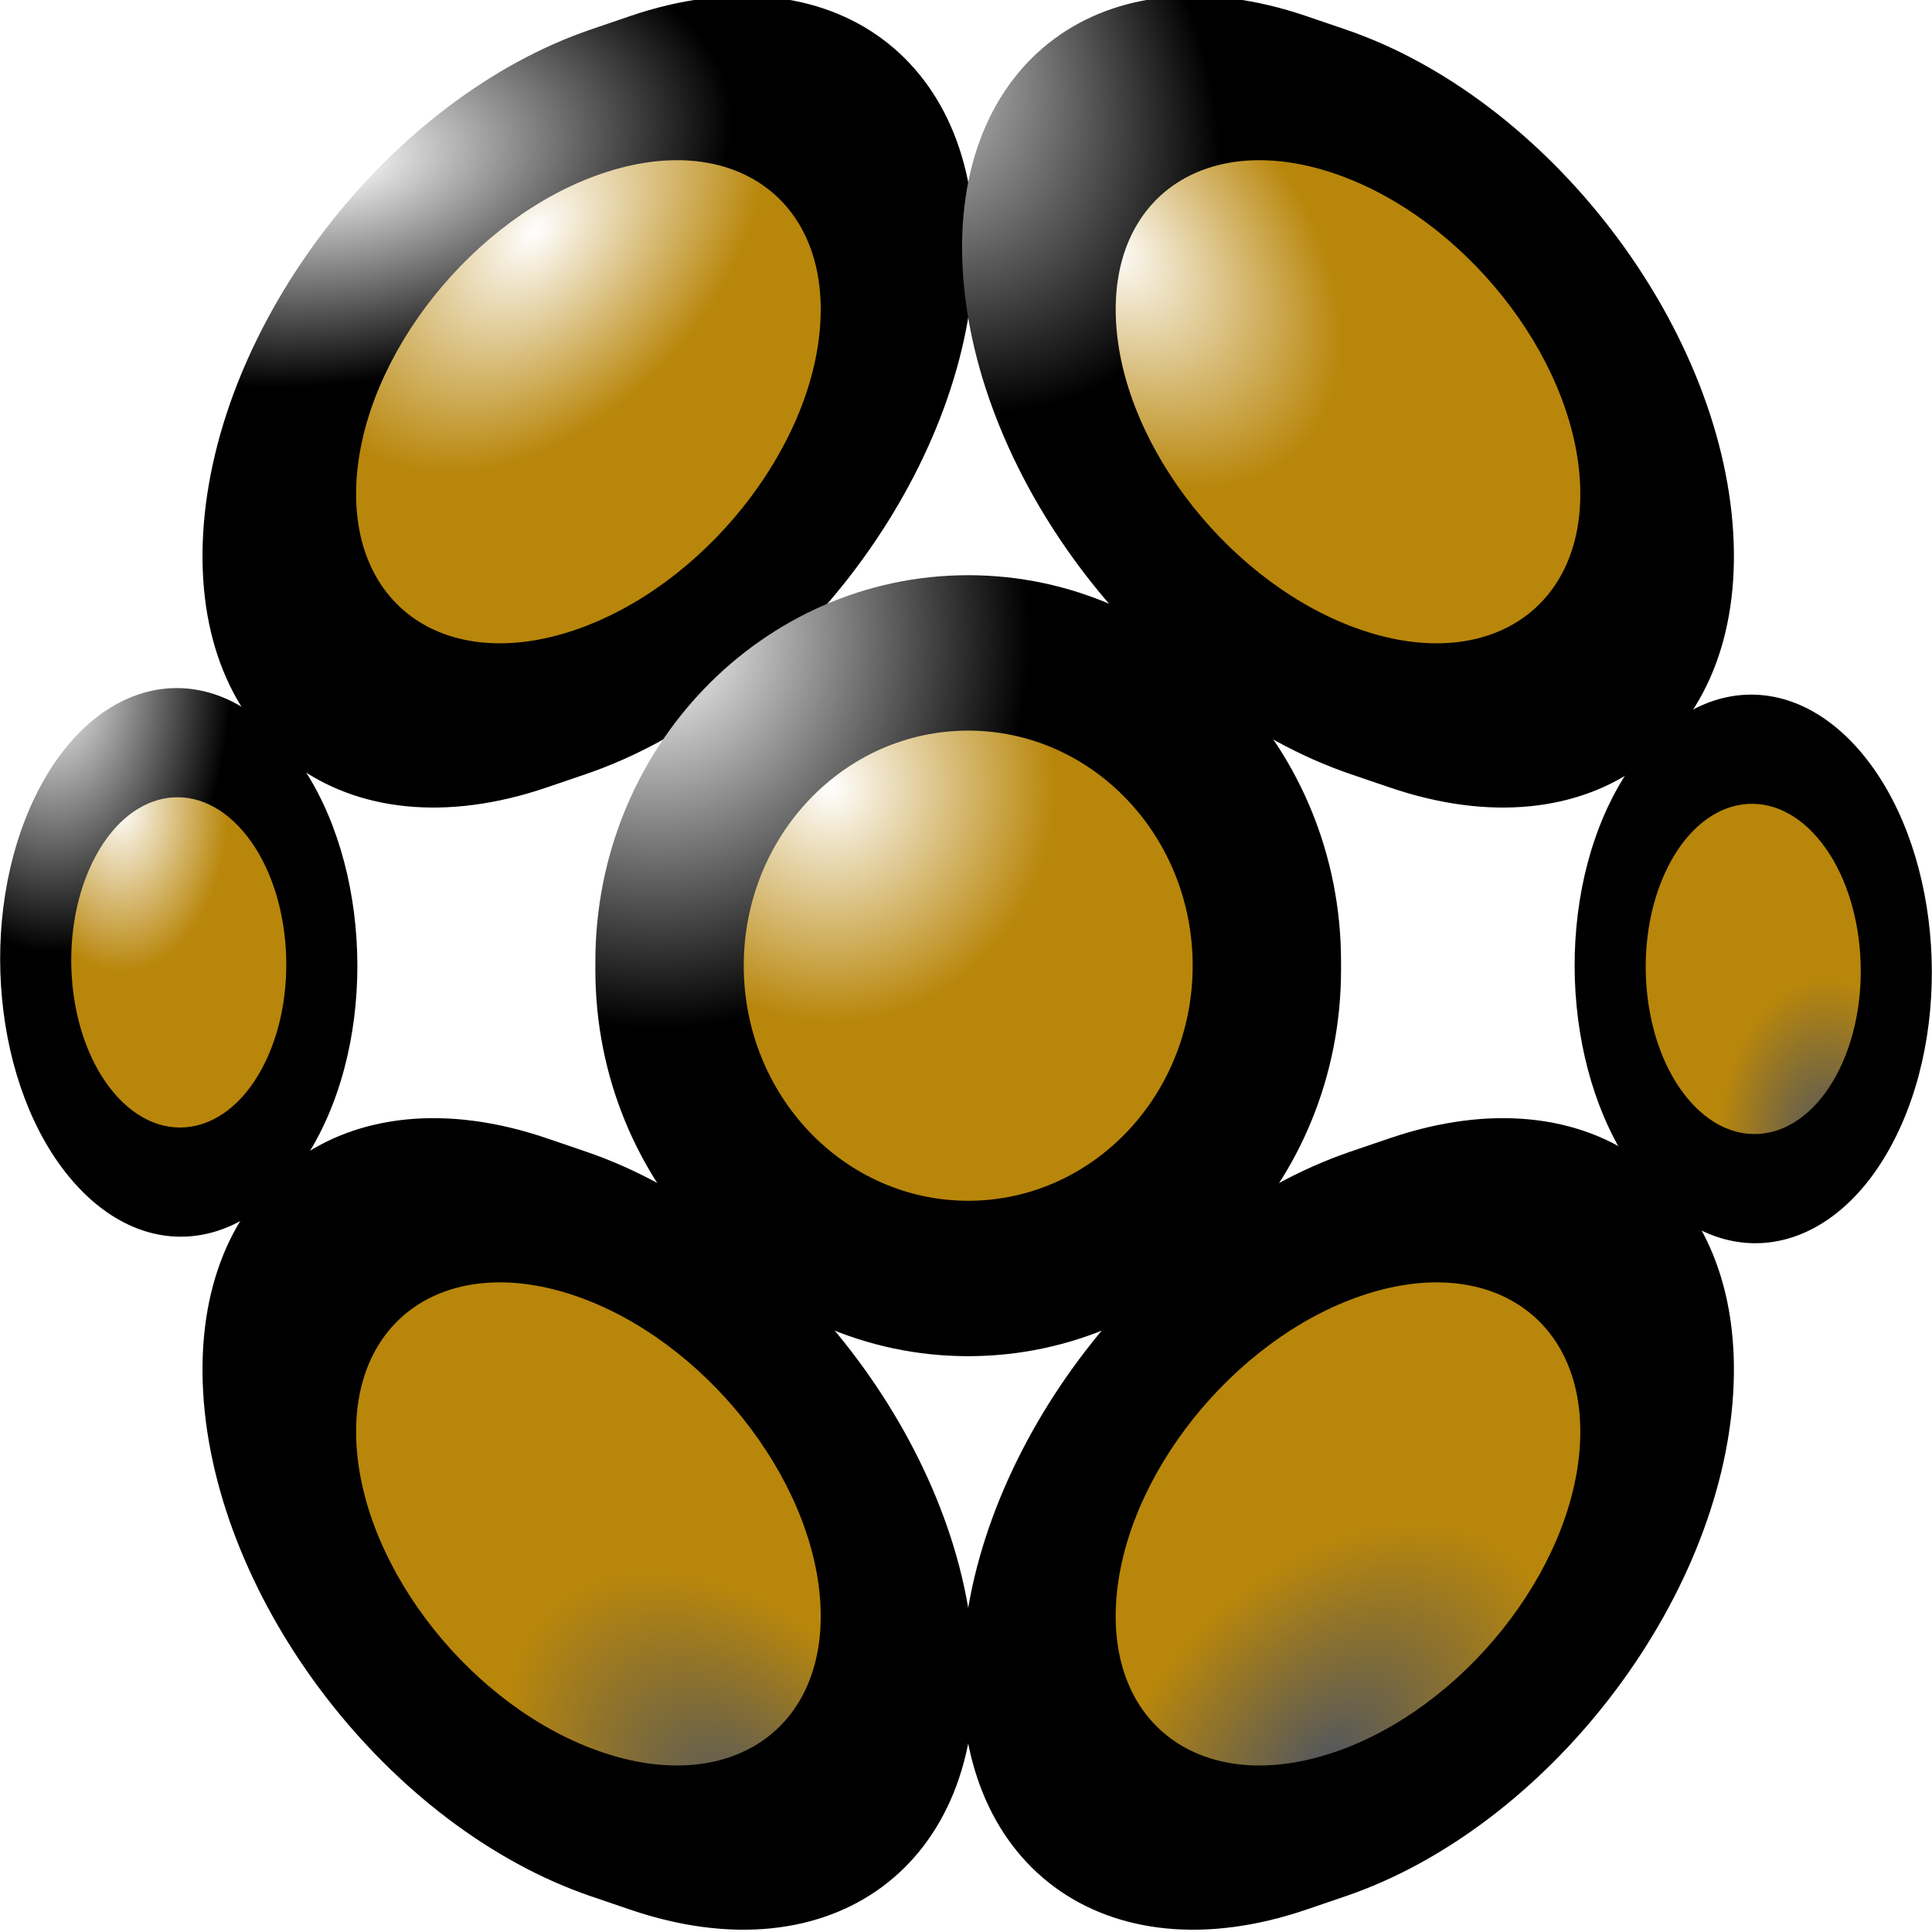
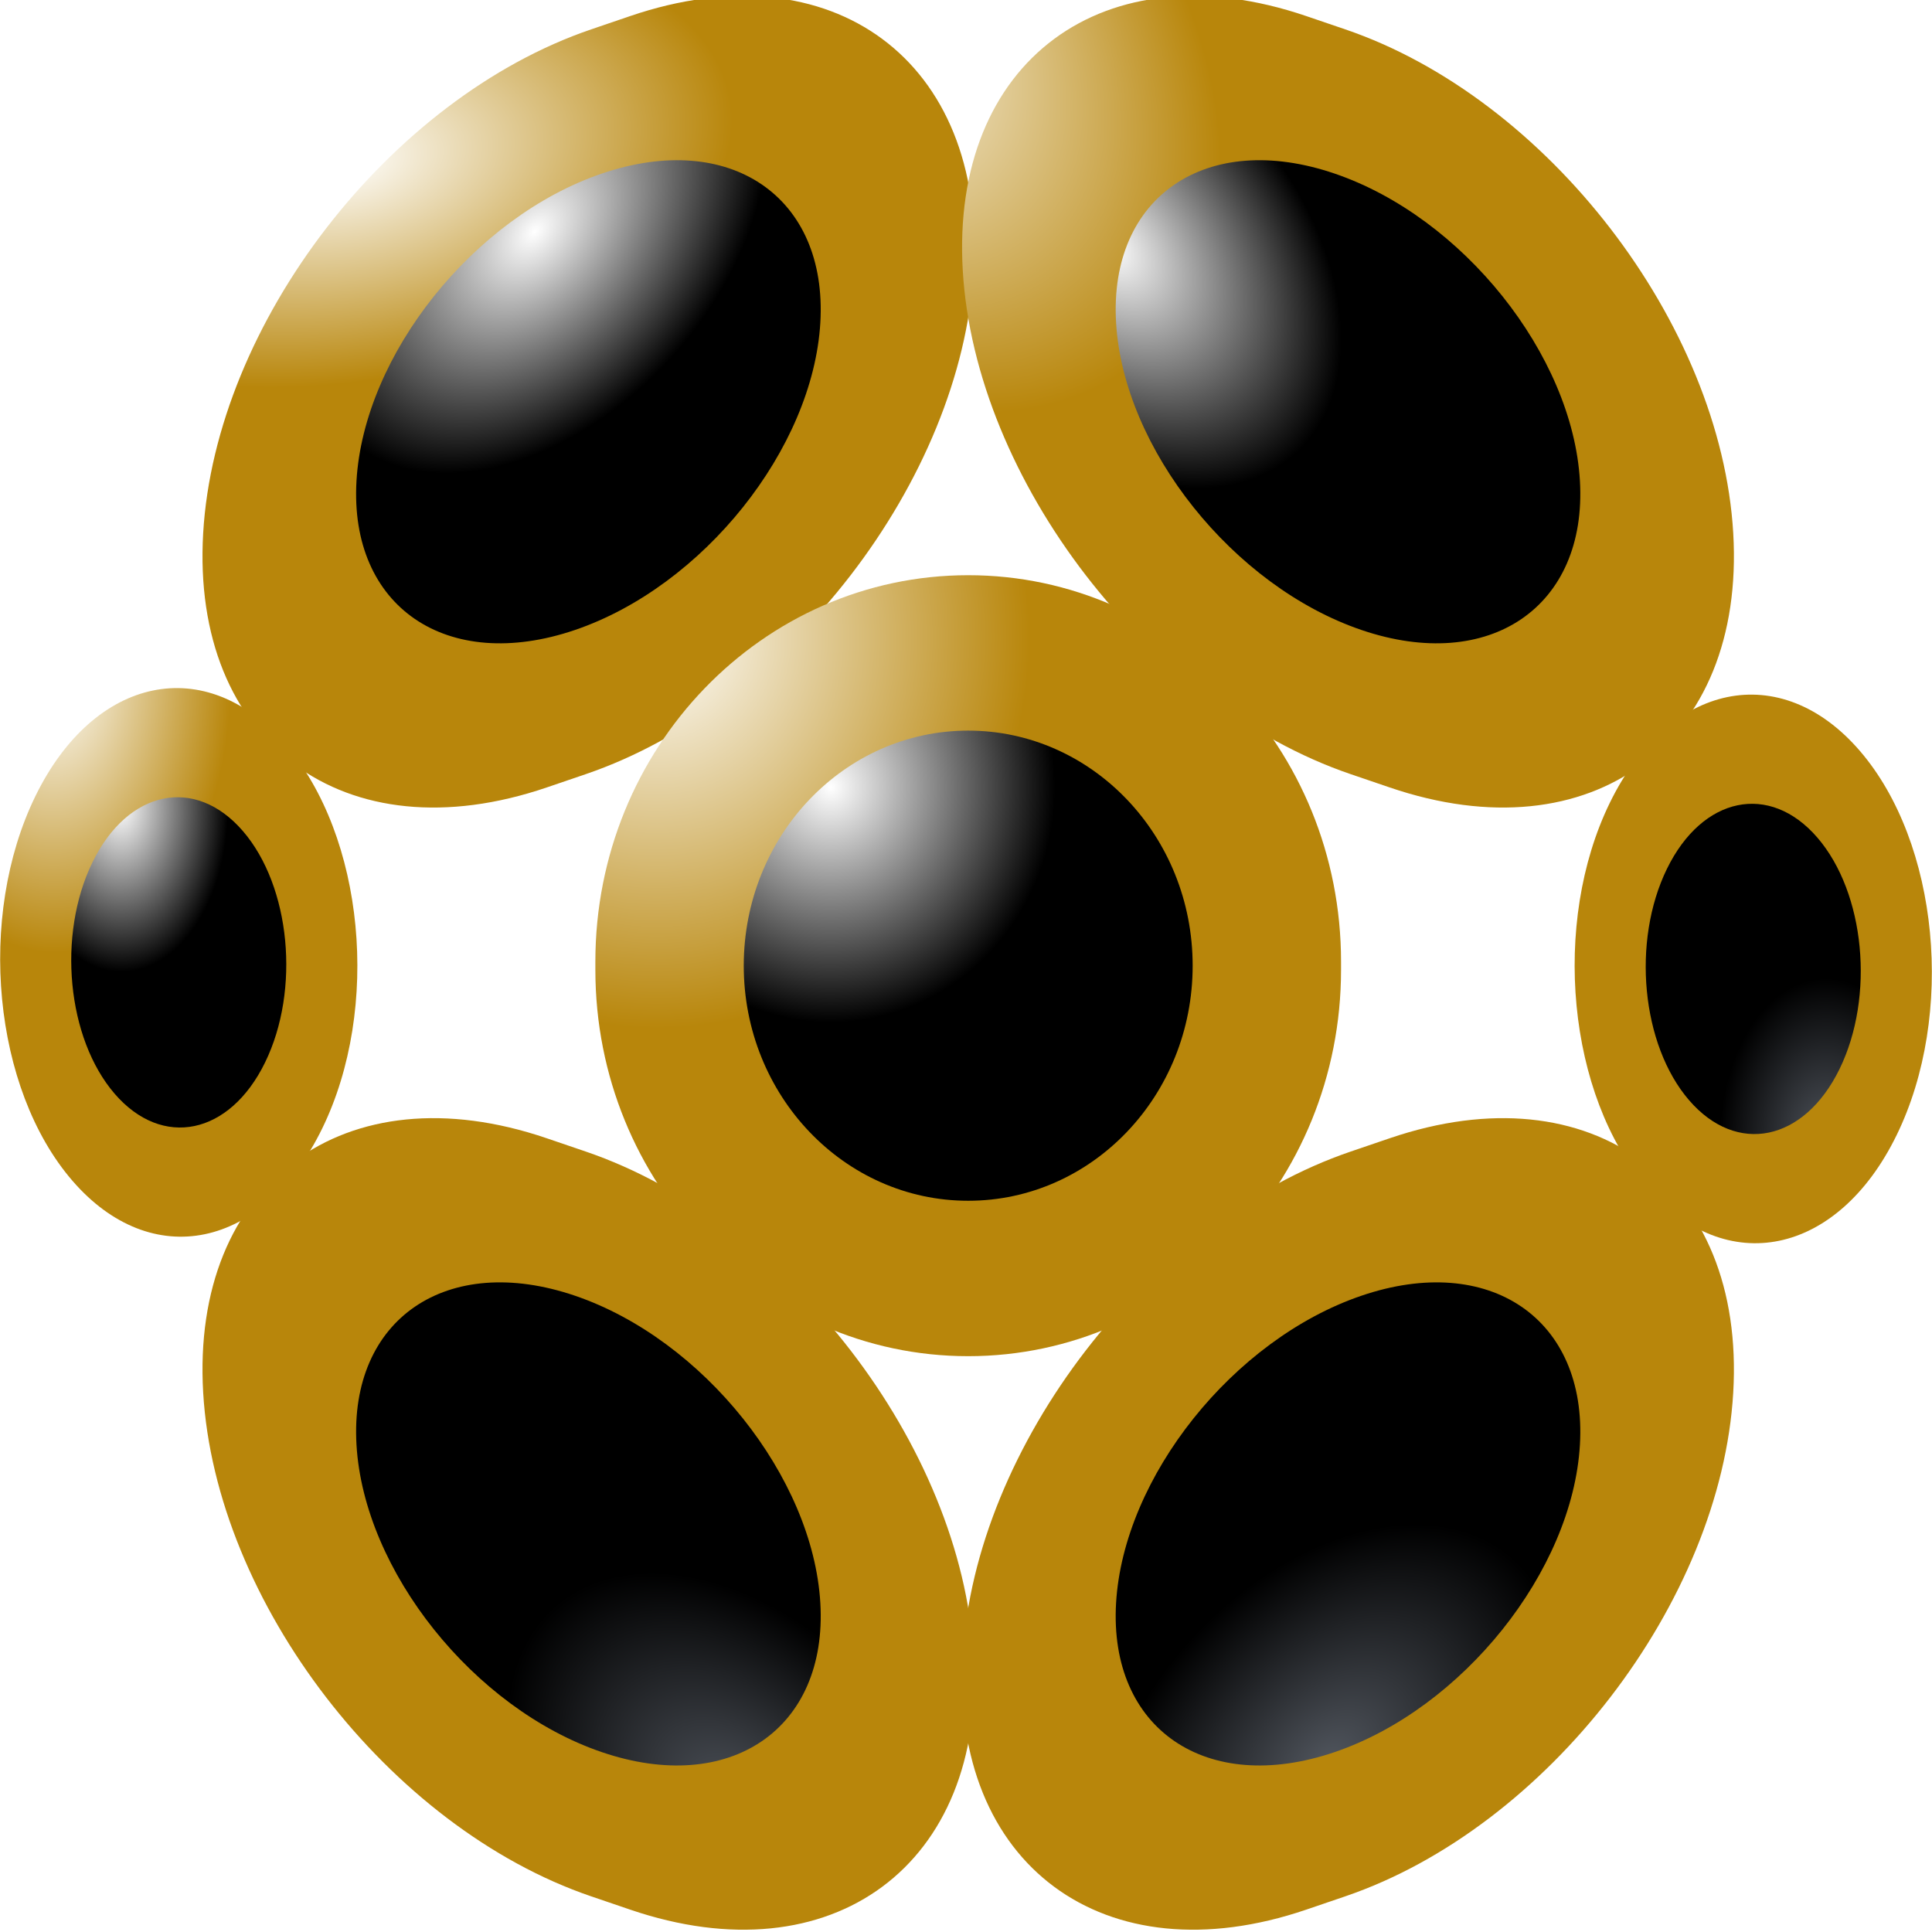
<svg xmlns="http://www.w3.org/2000/svg" xmlns:xlink="http://www.w3.org/1999/xlink" width="200mm" height="200mm" viewBox="0 0 200 200" version="1.1" id="svg8">
  <defs id="defs2">
    <linearGradient id="linearGradient1342">
      <stop style="stop-color:#ffffff;stop-opacity:1" offset="0" id="stop1338" />
-       <stop style="stop-color:#000000;stop-opacity:1" offset="1" id="stop1340" />
+       <stop style="stop-color:#b8860b;stop-opacity:1" offset="1" id="stop1340" />
    </linearGradient>
    <linearGradient id="linearGradient1334">
      <stop style="stop-color:#ffffff;stop-opacity:1" offset="0" id="stop1330" />
-       <stop style="stop-color:#000000;stop-opacity:1" offset="1" id="stop1332" />
+       <stop style="stop-color:#b8860b;stop-opacity:1" offset="1" id="stop1332" />
    </linearGradient>
    <linearGradient id="linearGradient1326">
      <stop style="stop-color:#ffffff;stop-opacity:1" offset="0" id="stop1322" />
-       <stop style="stop-color:#000000;stop-opacity:1" offset="1" id="stop1324" />
+       <stop style="stop-color:#b8860b;stop-opacity:1" offset="1" id="stop1324" />
    </linearGradient>
    <linearGradient id="linearGradient1318">
      <stop style="stop-color:#ffffff;stop-opacity:1" offset="0" id="stop1314" />
-       <stop style="stop-color:#000000;stop-opacity:1" offset="1" id="stop1316" />
+       <stop style="stop-color:#b8860b;stop-opacity:1" offset="1" id="stop1316" />
    </linearGradient>
    <linearGradient id="linearGradient1310">
      <stop style="stop-color:#51565e;stop-opacity:1" offset="0" id="stop1306" />
-       <stop style="stop-color:#b8860b;stop-opacity:1" offset="1" id="stop1308" />
+       <stop style="stop-color:#000000;stop-opacity:1" offset="1" id="stop1308" />
    </linearGradient>
    <linearGradient id="linearGradient1302">
      <stop style="stop-color:#ffffff;stop-opacity:1" offset="0" id="stop1298" />
-       <stop style="stop-color:#b8860b;stop-opacity:1" offset="1" id="stop1300" />
+       <stop style="stop-color:#000000;stop-opacity:1" offset="1" id="stop1300" />
    </linearGradient>
    <linearGradient id="linearGradient1294">
      <stop style="stop-color:#51565e;stop-opacity:1" offset="0" id="stop1290" />
-       <stop style="stop-color:#b8860b;stop-opacity:1" offset="1" id="stop1292" />
+       <stop style="stop-color:#000000;stop-opacity:1" offset="1" id="stop1292" />
    </linearGradient>
    <linearGradient id="linearGradient1286">
      <stop style="stop-color:#51565e;stop-opacity:1" offset="0" id="stop1282" />
-       <stop style="stop-color:#b8860b;stop-opacity:1" offset="1" id="stop1284" />
+       <stop style="stop-color:#000000;stop-opacity:1" offset="1" id="stop1284" />
    </linearGradient>
    <linearGradient id="linearGradient1278">
      <stop style="stop-color:#ffffff;stop-opacity:1;" offset="0" id="stop1274" />
-       <stop style="stop-color:#b8860b;stop-opacity:1" offset="1" id="stop1276" />
+       <stop style="stop-color:#000000;stop-opacity:1" offset="1" id="stop1276" />
    </linearGradient>
    <linearGradient id="linearGradient1270">
      <stop style="stop-color:#ffffff;stop-opacity:1;" offset="0" id="stop1266" />
-       <stop style="stop-color:#b8860b;stop-opacity:1" offset="1" id="stop1268" />
+       <stop style="stop-color:#000000;stop-opacity:1" offset="1" id="stop1268" />
    </linearGradient>
    <linearGradient id="linearGradient1262">
      <stop style="stop-color:#ffffff;stop-opacity:1;" offset="0" id="stop1258" />
-       <stop style="stop-color:#b8860b;stop-opacity:1" offset="1" id="stop1260" />
+       <stop style="stop-color:#000000;stop-opacity:1" offset="1" id="stop1260" />
    </linearGradient>
    <radialGradient xlink:href="#linearGradient1262" id="radialGradient1264" cx="43.81" cy="61.653" fx="43.81" fy="61.653" r="23.663" gradientTransform="matrix(1,0,0,1.071893,0,-4.910018)" gradientUnits="userSpaceOnUse" />
    <radialGradient xlink:href="#linearGradient1270" id="radialGradient1272" cx="52.054" cy="-49.681" fx="52.054" fy="-49.681" r="13.681" gradientTransform="matrix(1,0,0,1.105859,0,5.87841)" gradientUnits="userSpaceOnUse" />
    <radialGradient xlink:href="#linearGradient1278" id="radialGradient1280" cx="85.993" cy="82.337" fx="85.993" fy="82.337" r="23.235" gradientTransform="matrix(1,0,0,1.047328,0,-4.731318)" gradientUnits="userSpaceOnUse" />
    <radialGradient xlink:href="#linearGradient1286" id="radialGradient1288" cx="-234.653" cy="-159.725" fx="-234.653" fy="-159.725" r="23.663" gradientTransform="matrix(1,0,0,1.071893,0,11.53245)" gradientUnits="userSpaceOnUse" />
    <radialGradient xlink:href="#linearGradient1294" id="radialGradient1296" cx="-165.259" cy="69.654" fx="-165.259" fy="69.654" r="23.663" gradientTransform="matrix(1,0,0,1.071893,0,-4.003706)" gradientUnits="userSpaceOnUse" />
    <radialGradient xlink:href="#linearGradient1302" id="radialGradient1304" cx="-13.899" cy="-123.9" fx="-13.899" fy="-123.9" r="23.663" gradientTransform="matrix(1,0,0,1.071893,0,10.62614)" gradientUnits="userSpaceOnUse" />
    <radialGradient xlink:href="#linearGradient1310" id="radialGradient1312" cx="241.44" cy="72.4" fx="241.44" fy="72.4" r="13.681" gradientTransform="matrix(1,0,0,1.105859,0,-8.288813)" gradientUnits="userSpaceOnUse" />
    <radialGradient xlink:href="#linearGradient1318" id="radialGradient1320" cx="35.18" cy="42.305" fx="35.18" fy="42.305" r="39.307" gradientTransform="matrix(0.5642109,-0.09684415,0.3184442,1.099333,-3.90164,-3.91459)" gradientUnits="userSpaceOnUse" />
    <radialGradient xlink:href="#linearGradient1326" id="radialGradient1328" cx="67.995" cy="67.564" fx="67.995" fy="67.564" r="38.596" gradientTransform="matrix(1,0,0,1.047328,0,-4.73131)" gradientUnits="userSpaceOnUse" />
    <radialGradient xlink:href="#linearGradient1334" id="radialGradient1336" cx="38.813" cy="-46.393" fx="38.813" fy="-46.393" r="22.726" gradientTransform="matrix(1,0,0,1.105859,0,5.878409)" gradientUnits="userSpaceOnUse" />
    <radialGradient xlink:href="#linearGradient1342" id="radialGradient1344" cx="-28.856" cy="-96.786" fx="-28.856" fy="-96.786" r="39.307" gradientTransform="matrix(1,0,0,1.071893,0,10.62614)" gradientUnits="userSpaceOnUse" />
  </defs>
  <g id="layer1">
    <g id="g1398">
-       <rect style="fill:url(#radialGradient1320);fill-opacity:1;stroke:none;stroke-width:2.078;stroke-opacity:0.999;stop-color:#000000" id="rect881-7-5" width="78.613" height="84.265" x="24.428" y="26.164" ry="39.998" rx="39.944" transform="matrix(-0.05855961,0.9982839,0.9465283,-0.3226209,0,0)" />
-       <rect style="fill:url(#radialGradient1264);stroke:none;stroke-width:2.078;stroke-opacity:0.999;stop-color:#000000" id="rect881-3-5-6" width="47.326" height="50.729" x="40.071" y="42.932" ry="39.998" rx="39.944" transform="matrix(-0.05855961,0.9982839,0.9465283,-0.3226209,0,0)" />
+       <rect style="fill:url(#radialGradient1320);fill-opacity:1;stroke:none;stroke-width:2.078;stroke-opacity:0.999;stop-color:#b8860b" id="rect881-7-5" width="78.613" height="84.265" x="24.428" y="26.164" ry="39.998" rx="39.944" transform="matrix(-0.05855961,0.9982839,0.9465283,-0.3226209,0,0)" />
+       <rect style="fill:url(#radialGradient1264);stroke:none;stroke-width:2.078;stroke-opacity:0.999;stop-color:#b8860b" id="rect881-3-5-6" width="47.326" height="50.729" x="40.071" y="42.932" ry="39.998" rx="39.944" transform="matrix(-0.05855961,0.9982839,0.9465283,-0.3226209,0,0)" />
    </g>
    <g id="g1418">
-       <rect style="fill:#000000;stroke:none;stroke-width:2.078;stroke-opacity:0.999;stop-color:#000000" id="rect881-7-1" width="78.613" height="84.265" x="-249.176" y="-202.544" ry="39.998" rx="39.944" transform="matrix(0.05855961,-0.9982839,-0.9465283,0.3226209,0,0)" />
-       <rect style="fill:url(#radialGradient1288);stroke:none;stroke-width:2.078;stroke-opacity:0.999;stop-color:#000000" id="rect881-3-5-2" width="47.326" height="50.729" x="-233.532" y="-185.776" ry="39.998" rx="39.944" transform="matrix(0.05855961,-0.9982839,-0.9465283,0.3226209,0,0)" />
+       <rect style="fill:#b8860b;stroke:none;stroke-width:2.078;stroke-opacity:0.999;stop-color:#b8860b" id="rect881-7-1" width="78.613" height="84.265" x="-249.176" y="-202.544" ry="39.998" rx="39.944" transform="matrix(0.05855961,-0.9982839,-0.9465283,0.3226209,0,0)" />
+       <rect style="fill:url(#radialGradient1288);stroke:none;stroke-width:2.078;stroke-opacity:0.999;stop-color:#b8860b" id="rect881-3-5-2" width="47.326" height="50.729" x="-233.532" y="-185.776" ry="39.998" rx="39.944" transform="matrix(0.05855961,-0.9982839,-0.9465283,0.3226209,0,0)" />
    </g>
    <g id="g1414">
-       <rect style="fill:#000000;stroke:none;stroke-width:2.078;stroke-opacity:0.999;stop-color:#000000" id="rect881-7-5-0" width="78.613" height="84.265" x="-179.337" y="13.558" ry="39.998" rx="39.944" transform="matrix(-0.05855961,-0.9982839,0.9465283,0.3226209,0,0)" />
-       <rect style="fill:url(#radialGradient1296);stroke:none;stroke-width:2.078;stroke-opacity:0.999;stop-color:#000000" id="rect881-3-5-6-9" width="47.326" height="50.729" x="-163.693" y="30.326" ry="39.998" rx="39.944" transform="matrix(-0.05855961,-0.9982839,0.9465283,0.3226209,0,0)" />
+       <rect style="fill:#b8860b;stroke:none;stroke-width:2.078;stroke-opacity:0.999;stop-color:#b8860b" id="rect881-7-5-0" width="78.613" height="84.265" x="-179.337" y="13.558" ry="39.998" rx="39.944" transform="matrix(-0.05855961,-0.9982839,0.9465283,0.3226209,0,0)" />
+       <rect style="fill:url(#radialGradient1296);stroke:none;stroke-width:2.078;stroke-opacity:0.999;stop-color:#b8860b" id="rect881-3-5-6-9" width="47.326" height="50.729" x="-163.693" y="30.326" ry="39.998" rx="39.944" transform="matrix(-0.05855961,-0.9982839,0.9465283,0.3226209,0,0)" />
    </g>
    <g id="g1410">
-       <rect style="fill:url(#radialGradient1336);stroke:none;stroke-width:2.086;stroke-opacity:0.999;stop-color:#000000" id="rect881-7-5-6" width="45.452" height="50.263" x="42.931" y="-80.662" ry="39.953" rx="39.779" transform="matrix(0.6529747,0.7573797,0.4388019,-0.8985838,0,0)" />
-       <rect style="fill:url(#radialGradient1272);stroke:none;stroke-width:2.086;stroke-opacity:0.999;stop-color:#000000" id="rect881-3-5-6-0" width="27.363" height="30.259" x="51.975" y="-70.66" ry="39.953" rx="39.779" transform="matrix(0.6529747,0.7573797,0.4388019,-0.8985838,0,0)" />
+       <rect style="fill:url(#radialGradient1336);stroke:none;stroke-width:2.086;stroke-opacity:0.999;stop-color:#b8860b" id="rect881-7-5-6" width="45.452" height="50.263" x="42.931" y="-80.662" ry="39.953" rx="39.779" transform="matrix(0.6529747,0.7573797,0.4388019,-0.8985838,0,0)" />
+       <rect style="fill:url(#radialGradient1272);stroke:none;stroke-width:2.086;stroke-opacity:0.999;stop-color:#b8860b" id="rect881-3-5-6-0" width="27.363" height="30.259" x="51.975" y="-70.66" ry="39.953" rx="39.779" transform="matrix(0.6529747,0.7573797,0.4388019,-0.8985838,0,0)" />
    </g>
    <g id="g1422">
-       <rect style="fill:#000000;stroke:none;stroke-width:2.086;stroke-opacity:0.999;stop-color:#000000" id="rect881-7-5-6-2" width="45.452" height="50.263" x="202.607" y="53.169" ry="39.953" rx="39.779" transform="matrix(0.6529747,0.7573797,0.4388019,-0.8985838,0,0)" />
-       <rect style="fill:url(#radialGradient1312);stroke:none;stroke-width:2.086;stroke-opacity:0.999;stop-color:#000000" id="rect881-3-5-6-0-6" width="27.363" height="30.259" x="211.651" y="63.171" ry="39.953" rx="39.779" transform="matrix(0.6529747,0.7573797,0.4388019,-0.8985838,0,0)" />
+       <rect style="fill:#b8860b;stroke:none;stroke-width:2.086;stroke-opacity:0.999;stop-color:#b8860b" id="rect881-7-5-6-2" width="45.452" height="50.263" x="202.607" y="53.169" ry="39.953" rx="39.779" transform="matrix(0.6529747,0.7573797,0.4388019,-0.8985838,0,0)" />
+       <rect style="fill:url(#radialGradient1312);stroke:none;stroke-width:2.086;stroke-opacity:0.999;stop-color:#b8860b" id="rect881-3-5-6-0-6" width="27.363" height="30.259" x="211.651" y="63.171" ry="39.953" rx="39.779" transform="matrix(0.6529747,0.7573797,0.4388019,-0.8985838,0,0)" />
    </g>
    <g id="g1406">
-       <rect style="fill:url(#radialGradient1328);stroke:none;stroke-width:2;stroke-opacity:0.999;stop-color:#000000" id="rect881" width="77.192" height="80.846" x="61.632" y="59.545" ry="40" rx="40" />
-       <rect style="fill:url(#radialGradient1280);stroke:none;stroke-width:2;stroke-opacity:0.999;stop-color:#000000" id="rect881-3" width="46.471" height="48.67" x="76.993" y="75.633" ry="40" rx="40" />
+       <rect style="fill:url(#radialGradient1328);stroke:none;stroke-width:2;stroke-opacity:0.999;stop-color:#b8860b" id="rect881" width="77.192" height="80.846" x="61.632" y="59.545" ry="40" rx="40" />
+       <rect style="fill:url(#radialGradient1280);stroke:none;stroke-width:2;stroke-opacity:0.999;stop-color:#b8860b" id="rect881-3" width="46.471" height="48.67" x="76.993" y="75.633" ry="40" rx="40" />
    </g>
    <g id="g1402">
-       <rect style="fill:url(#radialGradient1344);stroke:none;stroke-width:2.078;stroke-opacity:0.999;stop-color:#000000" id="rect881-7" width="78.613" height="84.265" x="-45.411" y="-189.938" ry="39.998" rx="39.944" transform="matrix(0.05855961,0.9982839,-0.9465283,-0.3226209,0,0)" />
-       <rect style="fill:url(#radialGradient1304);stroke:none;stroke-width:2.078;stroke-opacity:0.999;stop-color:#000000" id="rect881-3-5" width="47.326" height="50.729" x="-29.768" y="-173.17" ry="39.998" rx="39.944" transform="matrix(0.05855961,0.9982839,-0.9465283,-0.3226209,0,0)" />
+       <rect style="fill:url(#radialGradient1344);stroke:none;stroke-width:2.078;stroke-opacity:0.999;stop-color:#b8860b" id="rect881-7" width="78.613" height="84.265" x="-45.411" y="-189.938" ry="39.998" rx="39.944" transform="matrix(0.05855961,0.9982839,-0.9465283,-0.3226209,0,0)" />
+       <rect style="fill:url(#radialGradient1304);stroke:none;stroke-width:2.078;stroke-opacity:0.999;stop-color:#b8860b" id="rect881-3-5" width="47.326" height="50.729" x="-29.768" y="-173.17" ry="39.998" rx="39.944" transform="matrix(0.05855961,0.9982839,-0.9465283,-0.3226209,0,0)" />
    </g>
  </g>
</svg>
